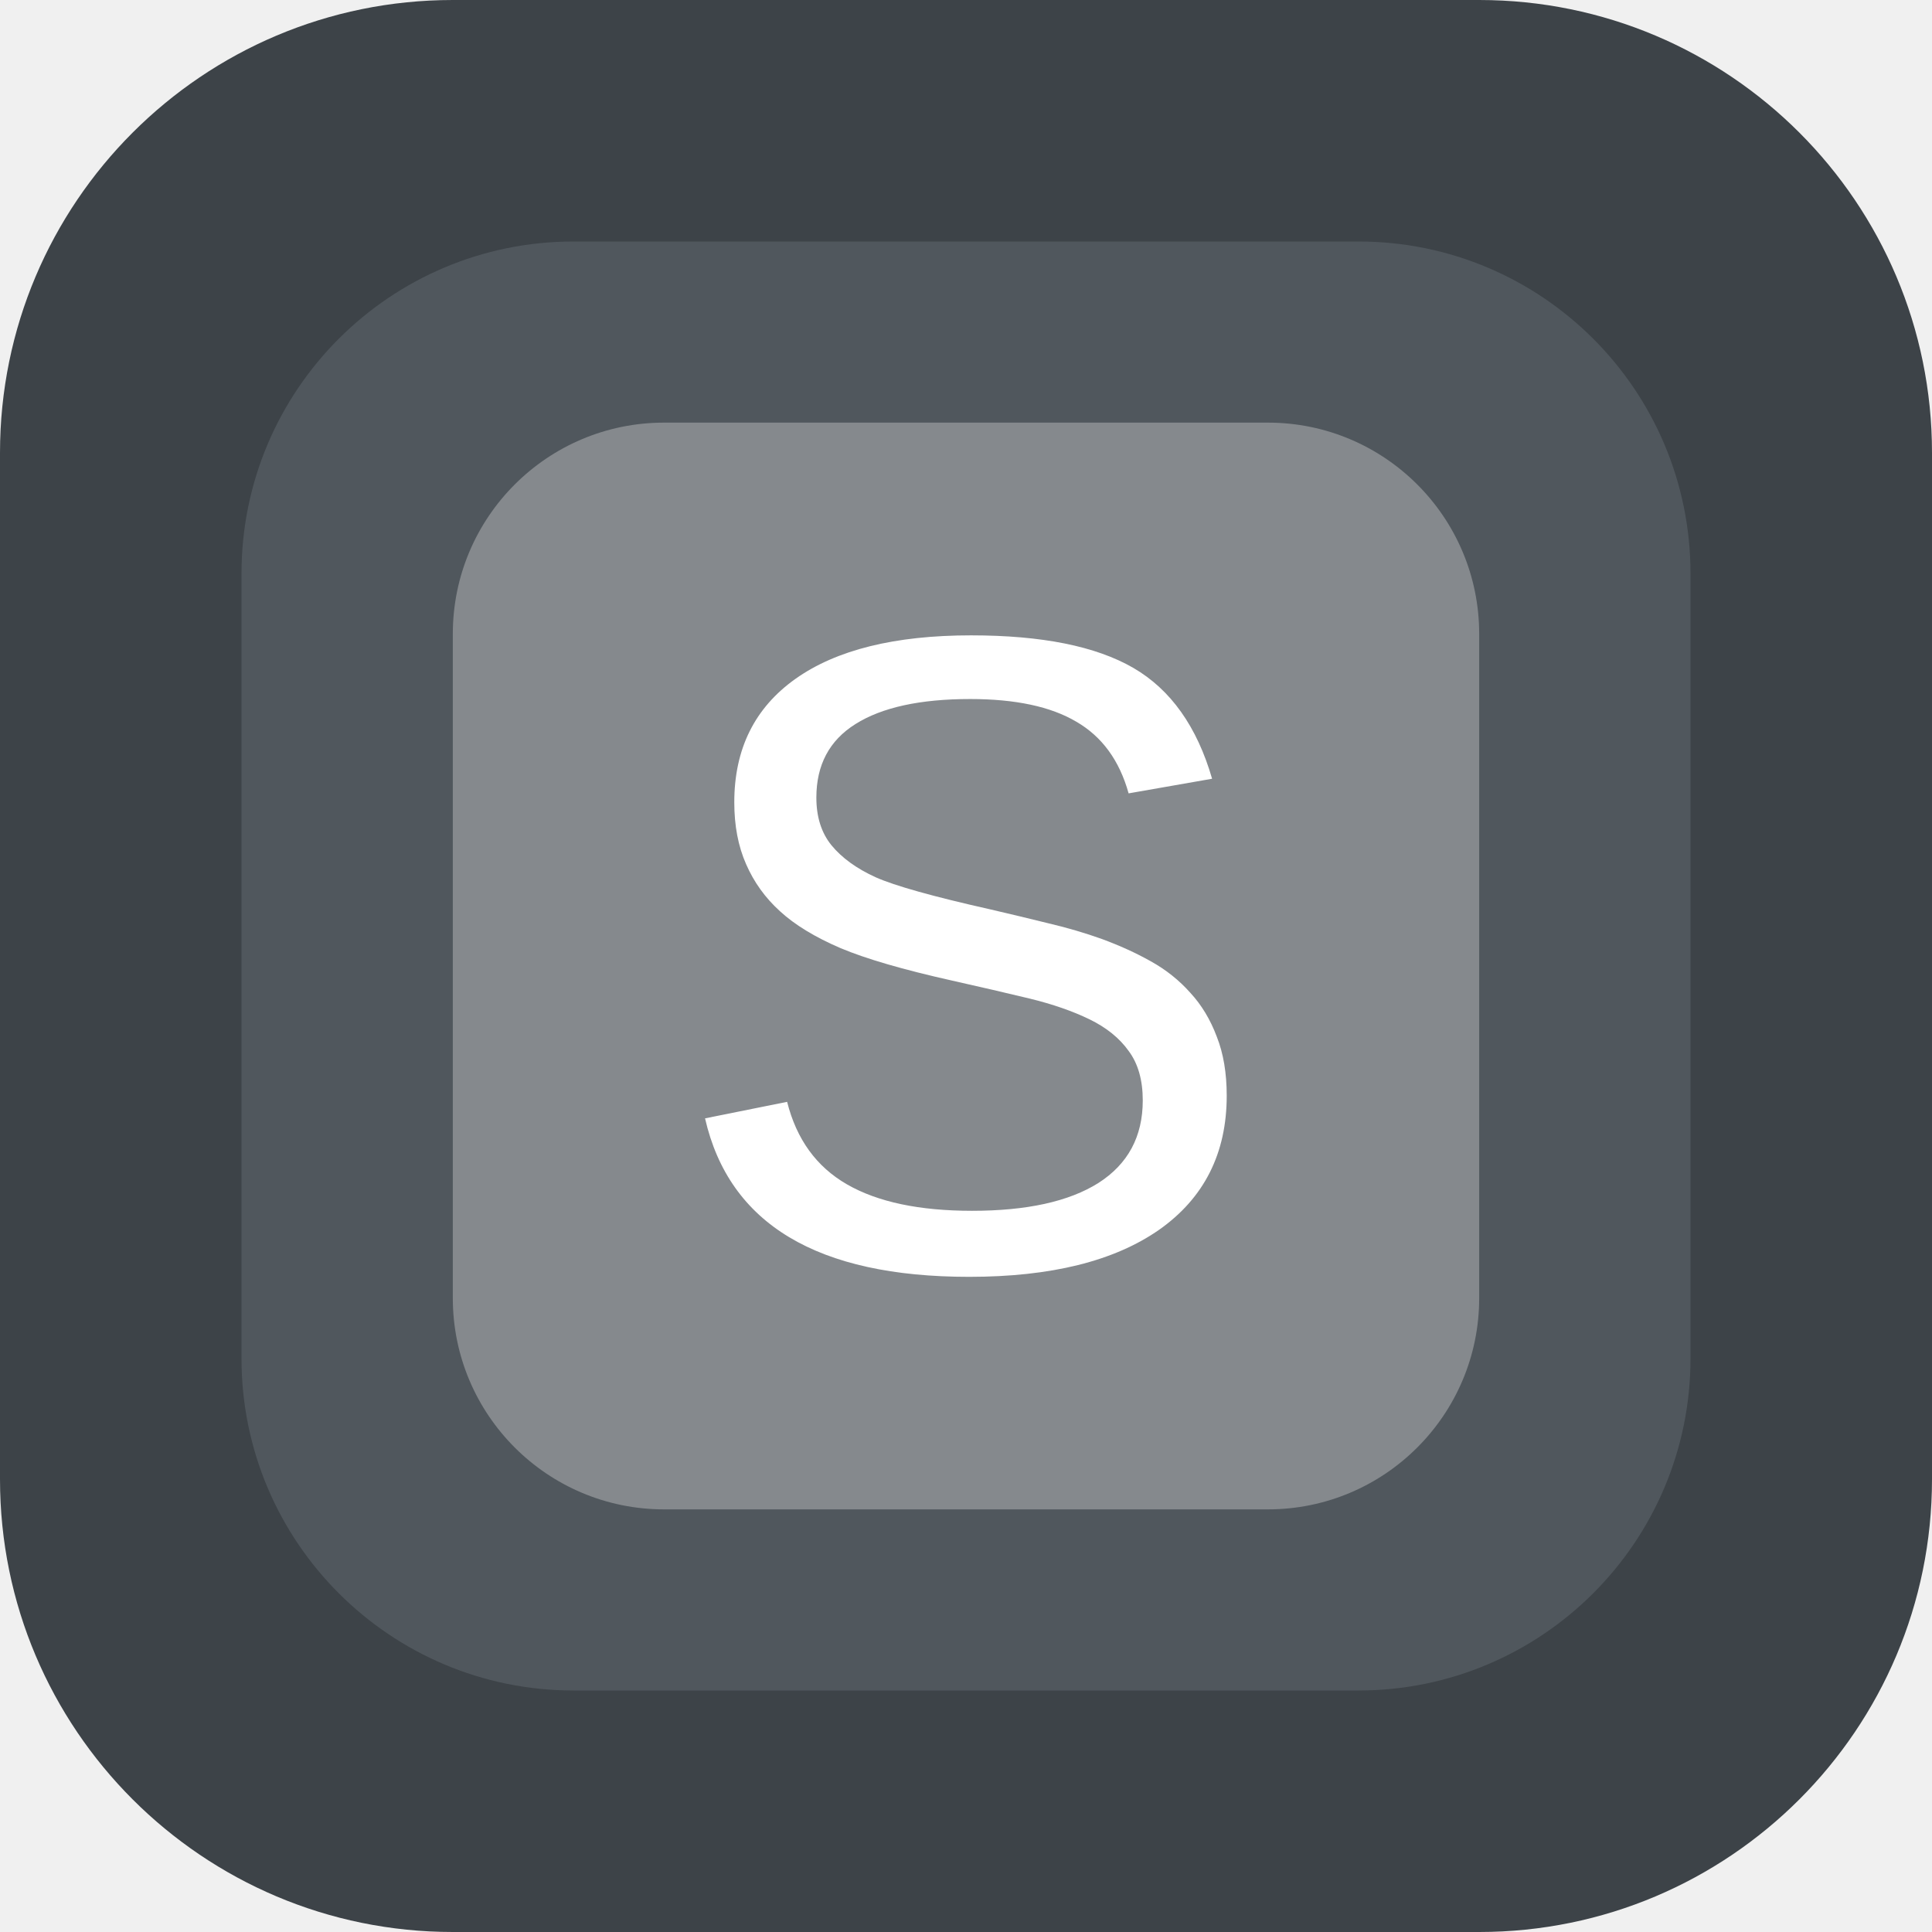
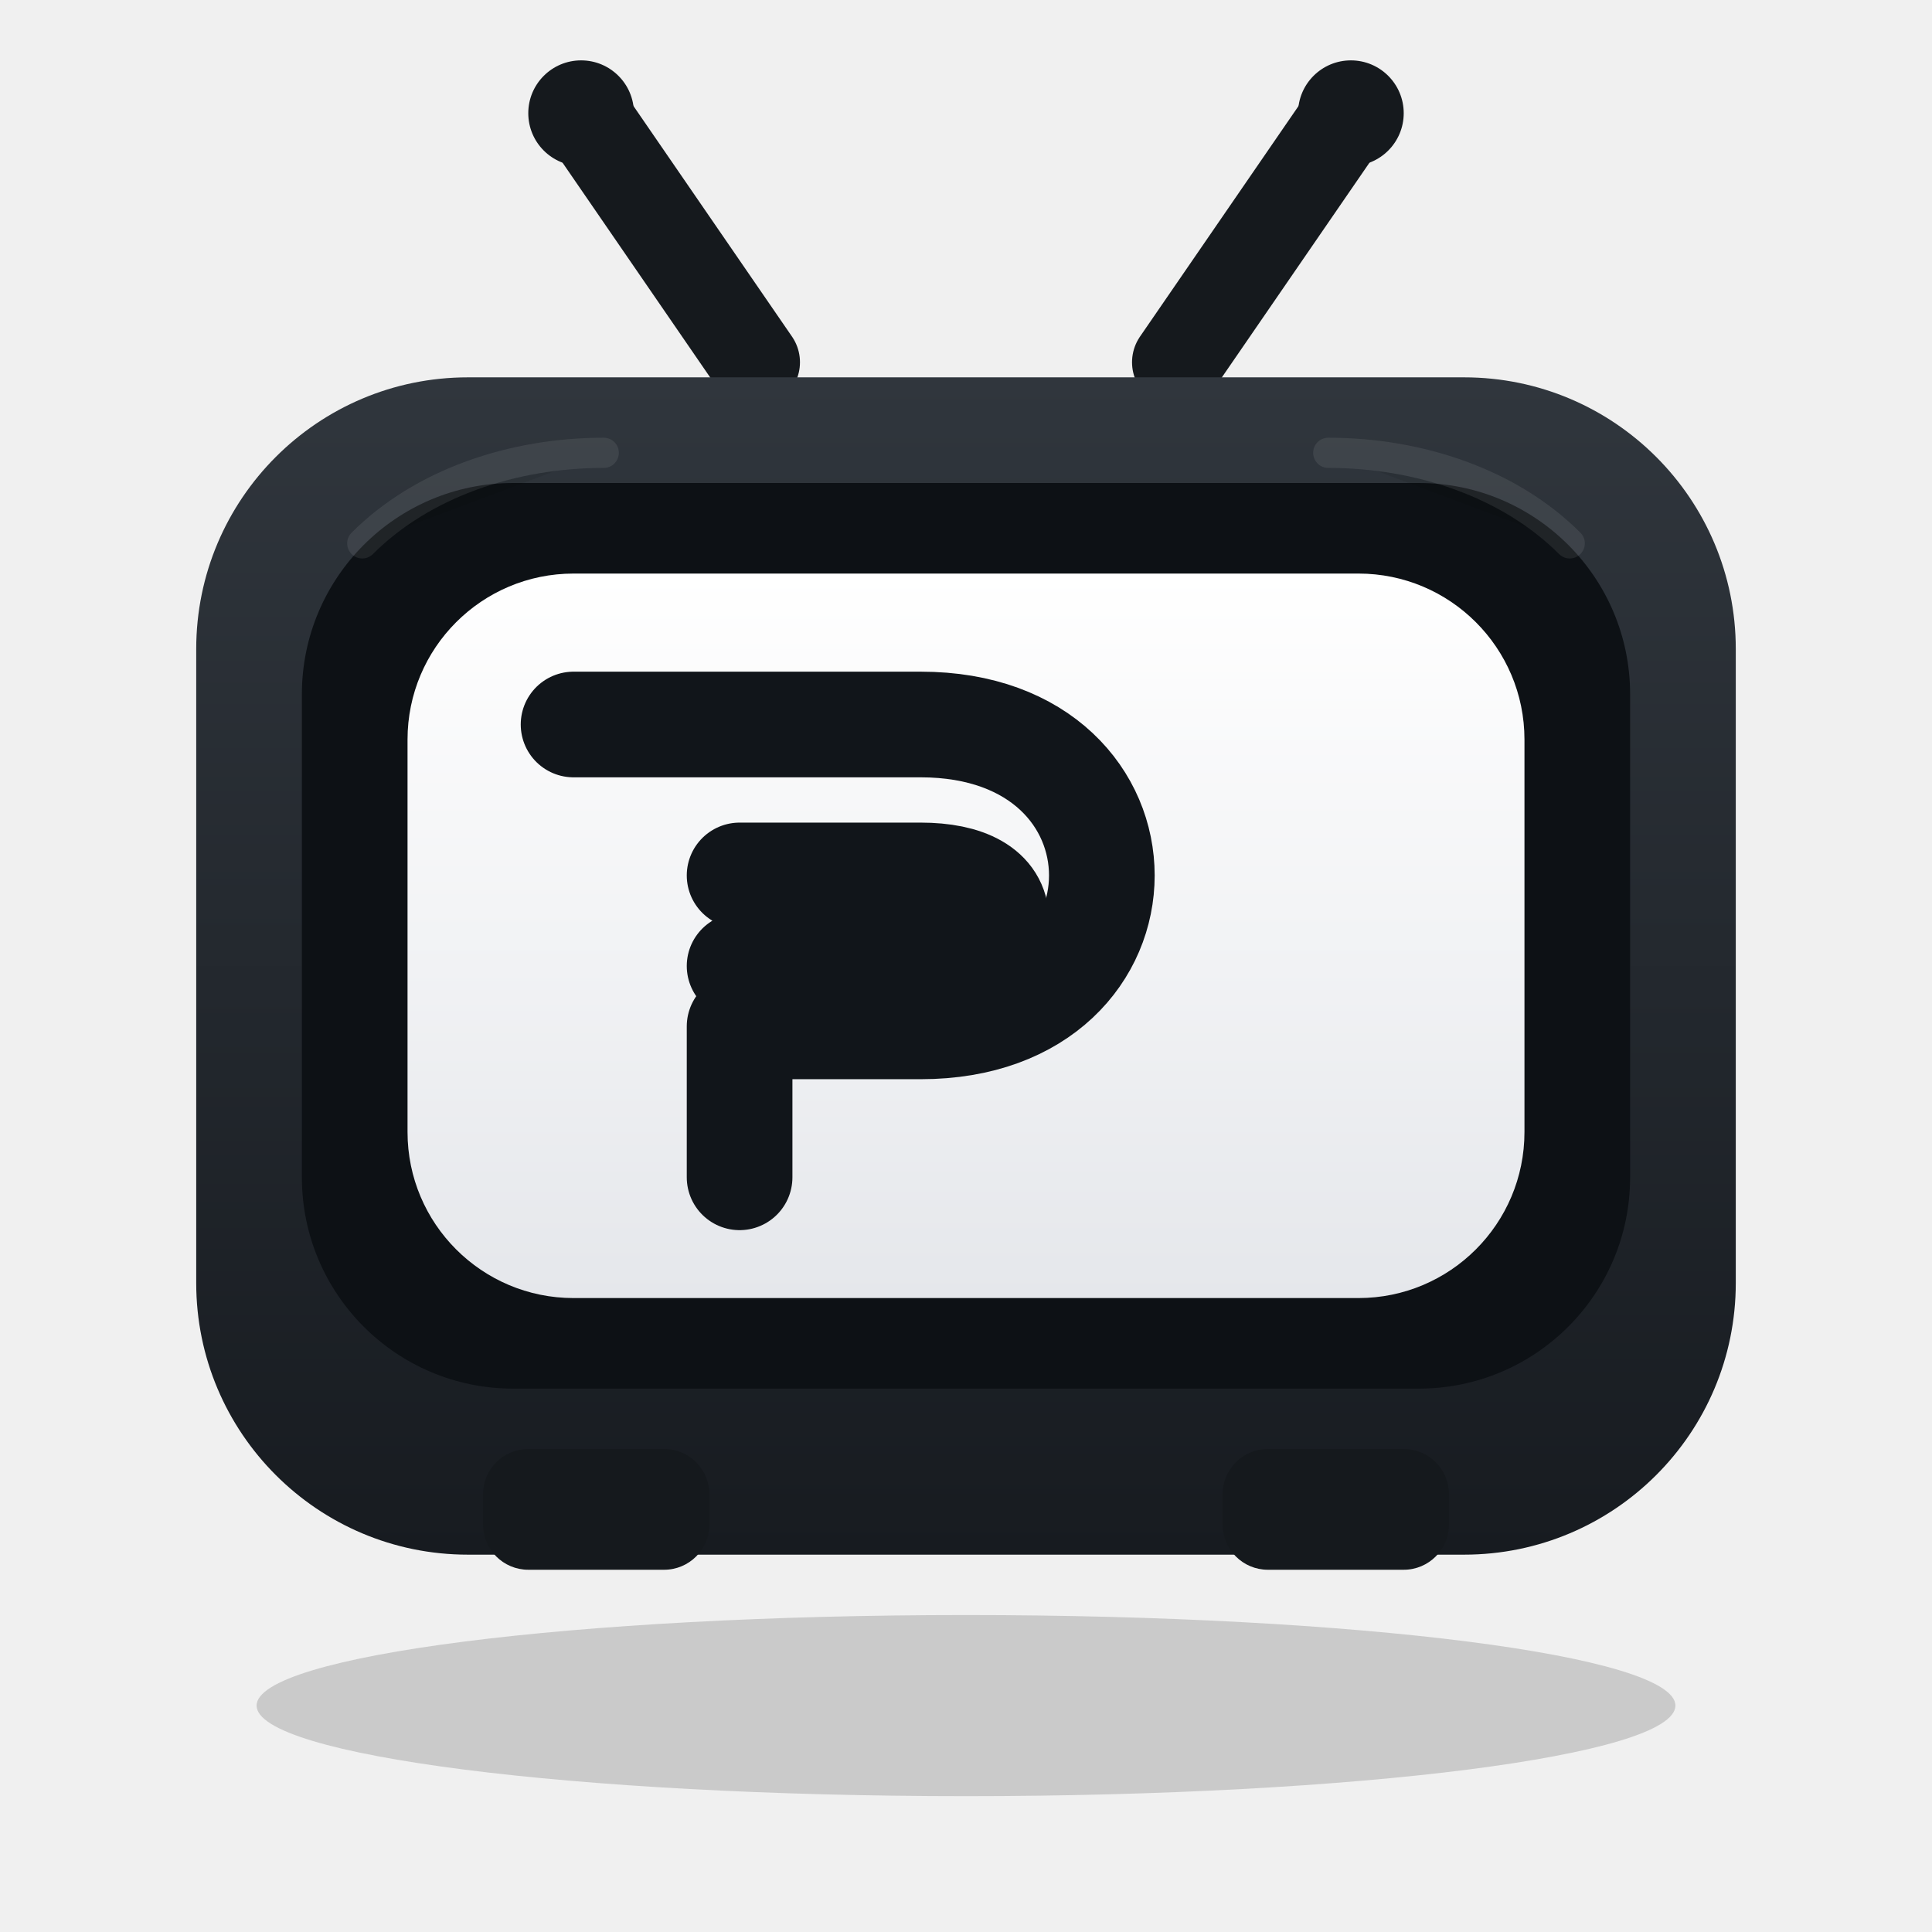
- <svg xmlns="http://www.w3.org/2000/svg" viewBox="0 0 64 64">
-   <rect width="64" height="64" rx="15" fill="#3d4348" />
-   <rect x="8" y="8" width="48" height="48" rx="11" fill="#50575d" />
-   <rect x="15" y="14" width="34" height="36" rx="7" fill="#85898d" />
-   <text x="32" y="42" text-anchor="middle" font-family="Arial, Helvetica, sans-serif" font-size="30" font-weight="400" fill="#fff">S</text>
+ <svg xmlns="http://www.w3.org/2000/svg" viewBox="0 0 128 128">
+   <defs>
+     <linearGradient id="body" x1="0" y1="0" x2="0" y2="1">
+       <stop offset="0" stop-color="#30363d" />
+       <stop offset="1" stop-color="#171b20" />
+     </linearGradient>
+     <linearGradient id="screen" x1="0" y1="0" x2="0" y2="1">
+       <stop offset="0" stop-color="#ffffff" />
+       <stop offset="1" stop-color="#e5e7eb" />
+     </linearGradient>
+   </defs>
+   <ellipse cx="64" cy="113" rx="47" ry="6" fill="#000" opacity=".16" />
+   <path d="M50 24 39 8M78 24 89 8" stroke="#15191d" stroke-width="6" stroke-linecap="round" />
+   <circle cx="38.5" cy="7.5" r="3.5" fill="#15191d" />
+   <circle cx="89.5" cy="7.5" r="3.5" fill="#15191d" />
+   <rect x="13" y="25" width="102" height="78" rx="18" fill="url(#body)" />
+   <rect x="20" y="32" width="88" height="60" rx="14" fill="#0d1115" />
+   <rect x="27" y="38" width="74" height="48" rx="11" fill="url(#screen)" />
+   <path d="M38 48h23c8 0 12 5 12 10s-4 10-12 10H49v10" fill="none" stroke="#11151a" stroke-width="7" stroke-linecap="round" stroke-linejoin="round" />
+   <path d="M49 58h12c3 0 5 1 5 3s-2 3-5 3H49" fill="none" stroke="#11151a" stroke-width="7" stroke-linecap="round" />
+   <rect x="32" y="96" width="15" height="8" rx="3" fill="#15191d" />
+   <rect x="81" y="96" width="15" height="8" rx="3" fill="#15191d" />
+   <path d="M24 36c4-4 10-6 16-6M104 36c-4-4-10-6-16-6" stroke="#fff" opacity=".08" stroke-width="2" stroke-linecap="round" />
</svg>
